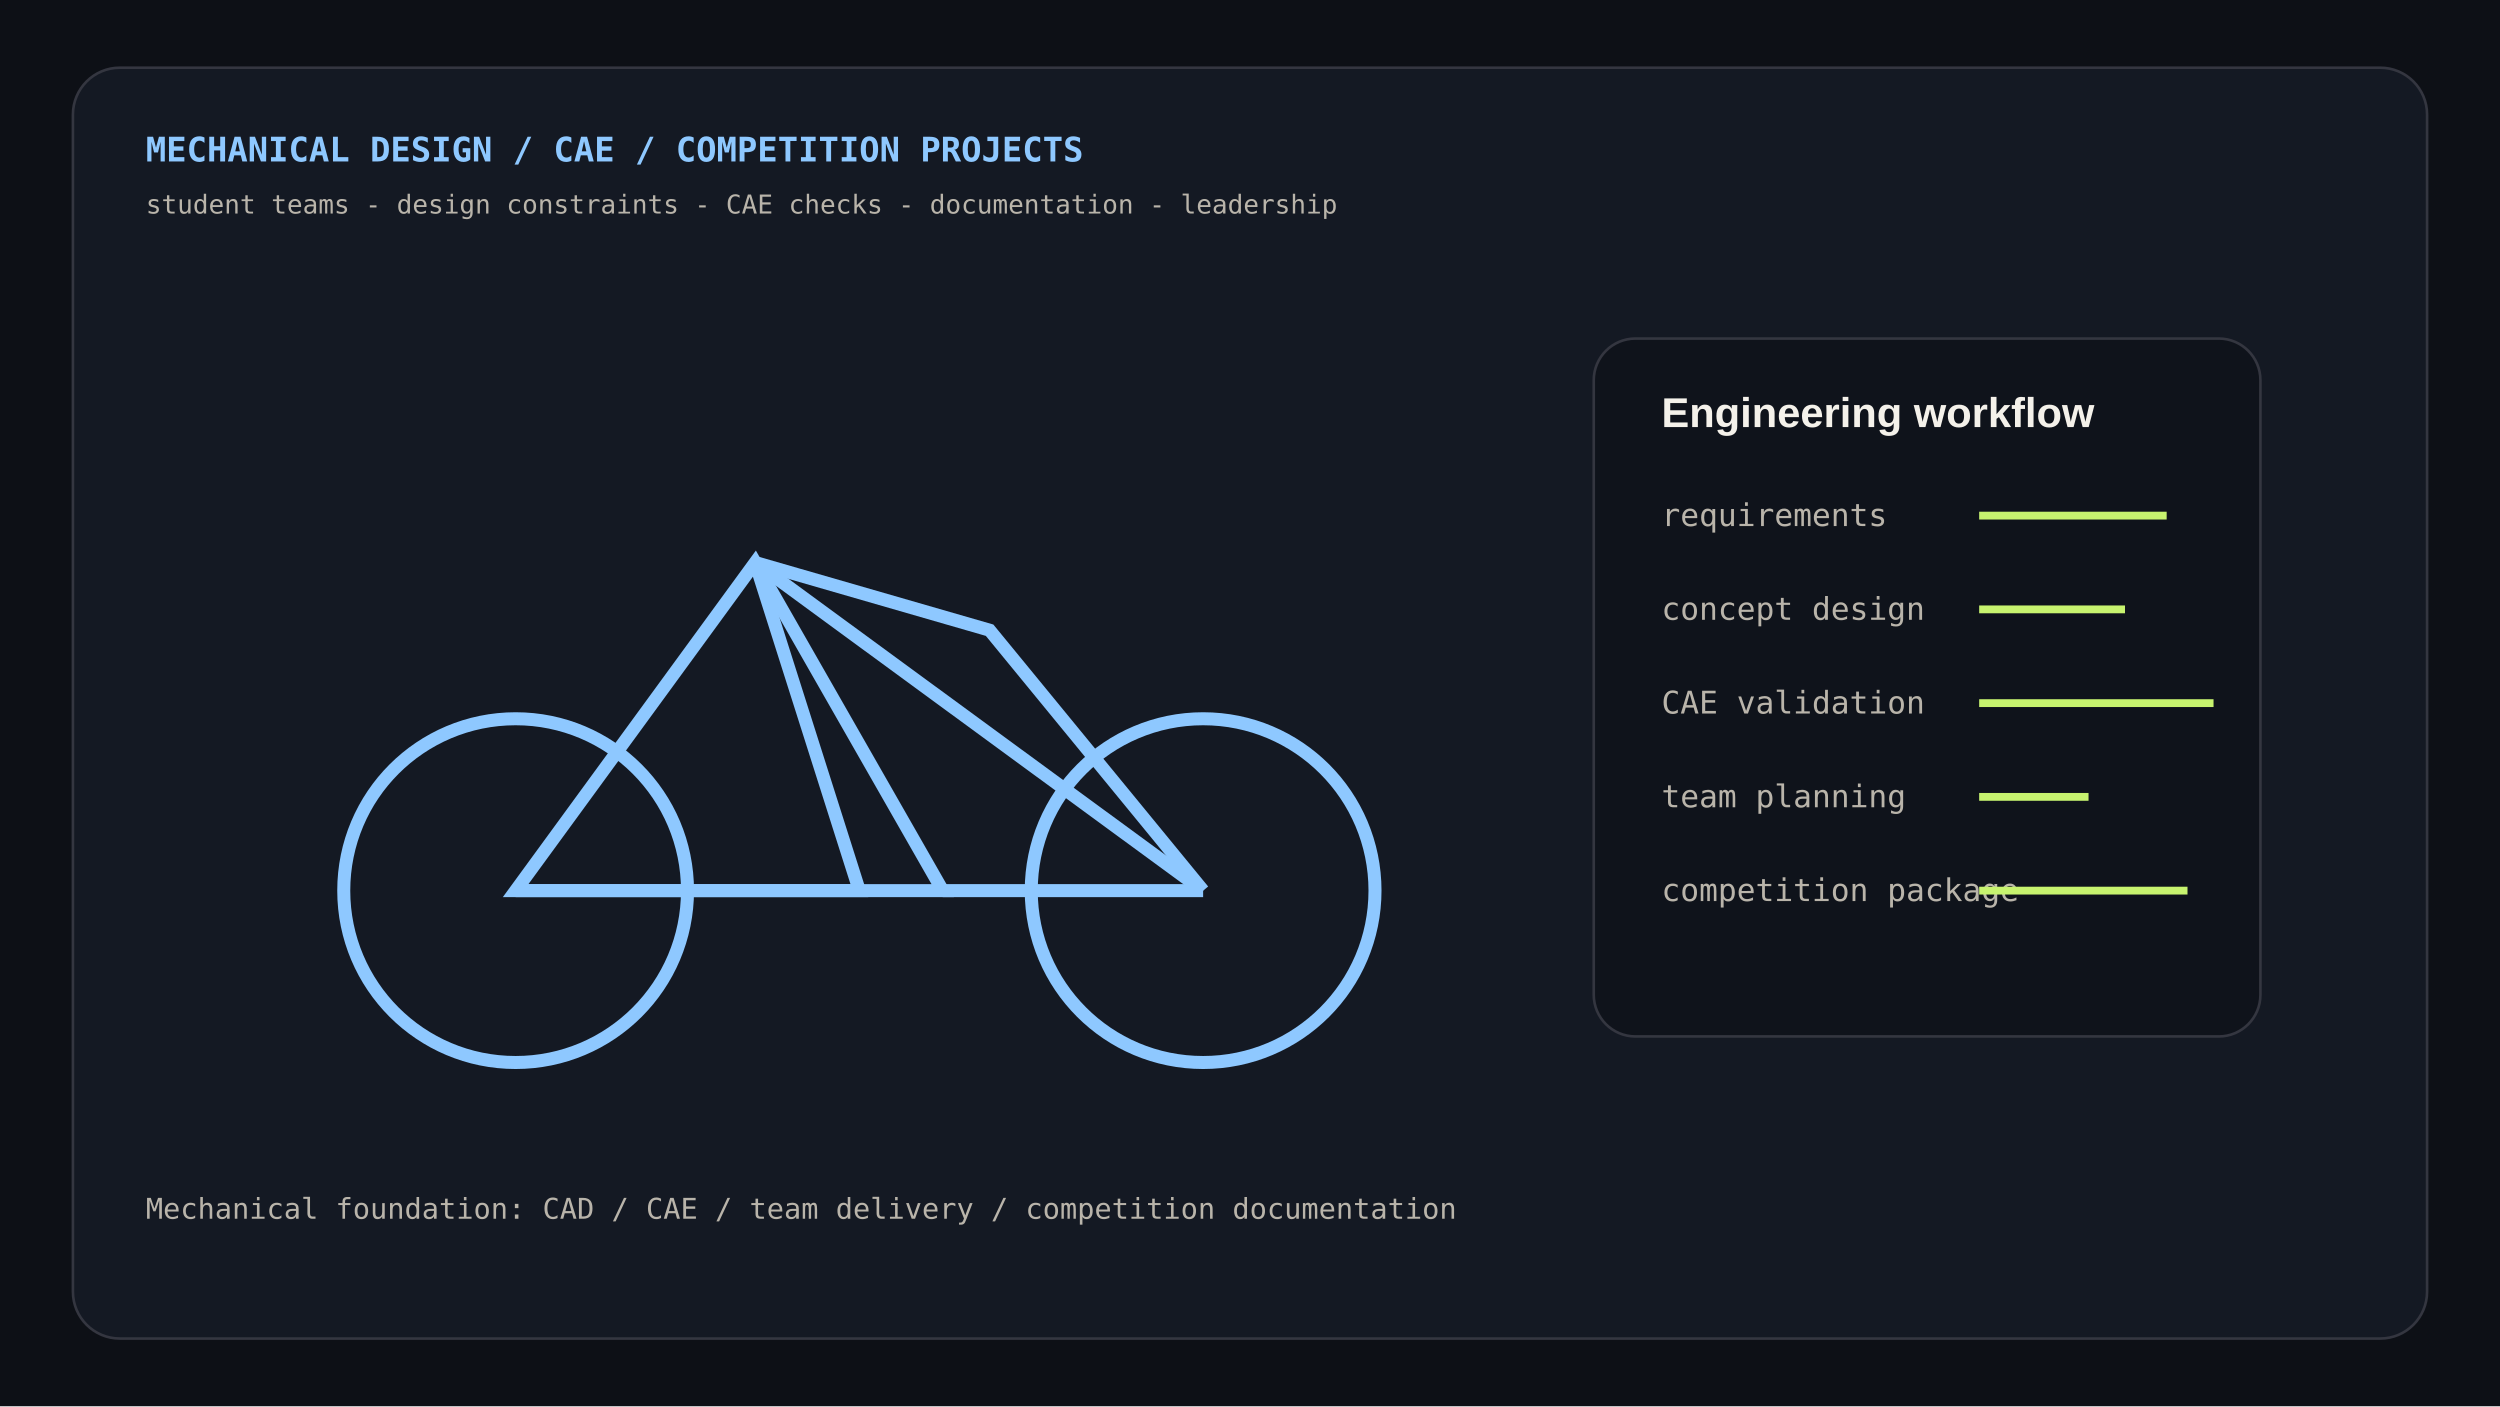
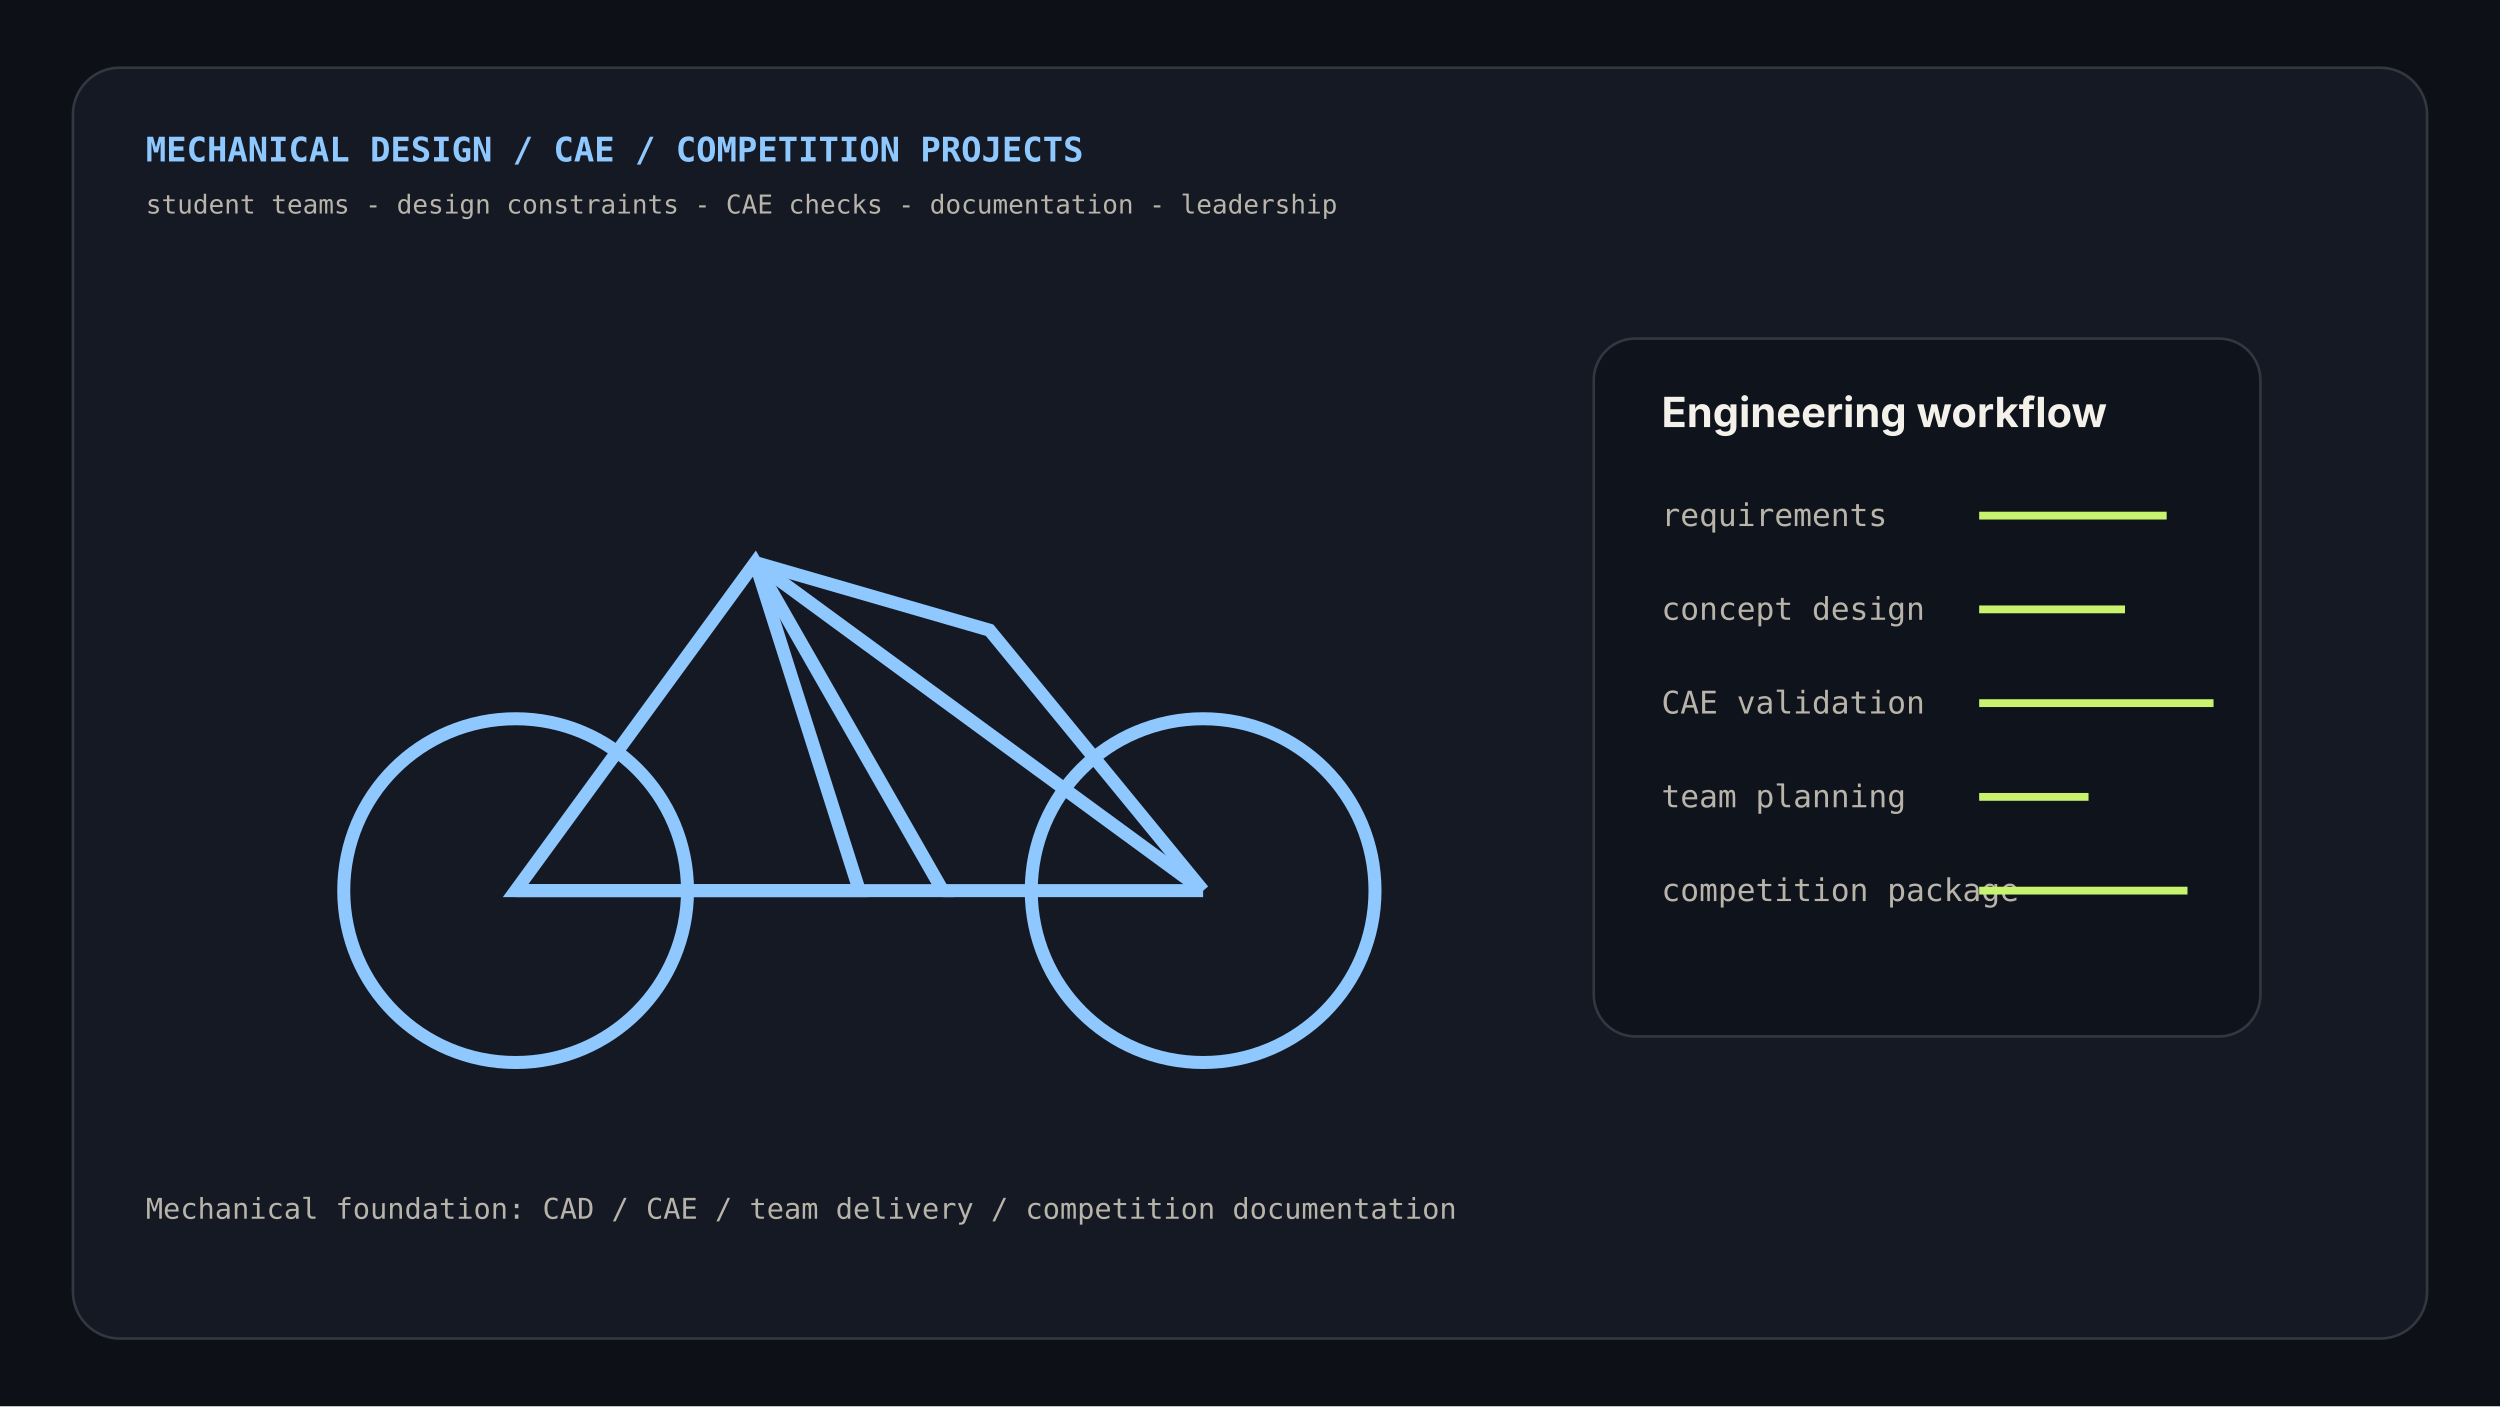
<svg xmlns="http://www.w3.org/2000/svg" viewBox="0 0 960 540" role="img" aria-label="Mechanical design CAE and competition project visual">
  <rect width="960" height="540" fill="#0d1016" />
  <rect x="28" y="26" width="904" height="488" rx="18" fill="#141923" stroke="#343640" />
  <text x="56" y="62" fill="#8ec8ff" font-family="ui-monospace,monospace" font-size="13" font-weight="700">MECHANICAL DESIGN / CAE / COMPETITION PROJECTS</text>
  <text x="56" y="82" fill="#b9b4aa" font-family="ui-monospace,monospace" font-size="10">student teams - design constraints - CAE checks - documentation - leadership</text>
  <g transform="translate(80 130)" fill="none" stroke="#8ec8ff" stroke-width="5">
    <circle cx="118" cy="212" r="66" />
    <circle cx="382" cy="212" r="66" />
    <path d="M118 212 L210 86 L282 212 Z" />
    <path d="M210 86 L382 212" />
    <path d="M210 86 L300 112 L382 212" />
    <path d="M282 212 H382" />
    <path d="M210 86 L250 212 H118" />
  </g>
  <rect x="612" y="130" width="256" height="268" rx="16" fill="#0f131b" stroke="#343640" />
-   <text x="638" y="164" fill="#f4f1ea" font-family="IBM Plex Sans,Arial,sans-serif" font-size="16" font-weight="700">Engineering workflow</text>
+   <text x="638" y="164" fill="#f4f1ea" font-family="Inter,Arial,sans-serif" font-size="16" font-weight="700">Engineering workflow</text>
  <g font-family="ui-monospace,monospace" font-size="12" fill="#b9b4aa">
    <text x="638" y="202">requirements</text>
    <text x="638" y="238">concept design</text>
    <text x="638" y="274">CAE validation</text>
    <text x="638" y="310">team planning</text>
    <text x="638" y="346">competition package</text>
  </g>
  <g stroke="#c7f36f" stroke-width="3">
    <line x1="760" y1="198" x2="832" y2="198" />
    <line x1="760" y1="234" x2="816" y2="234" />
    <line x1="760" y1="270" x2="850" y2="270" />
    <line x1="760" y1="306" x2="802" y2="306" />
    <line x1="760" y1="342" x2="840" y2="342" />
  </g>
  <text x="56" y="468" fill="#b9b4aa" font-family="ui-monospace,monospace" font-size="11">Mechanical foundation: CAD / CAE / team delivery / competition documentation</text>
</svg>
